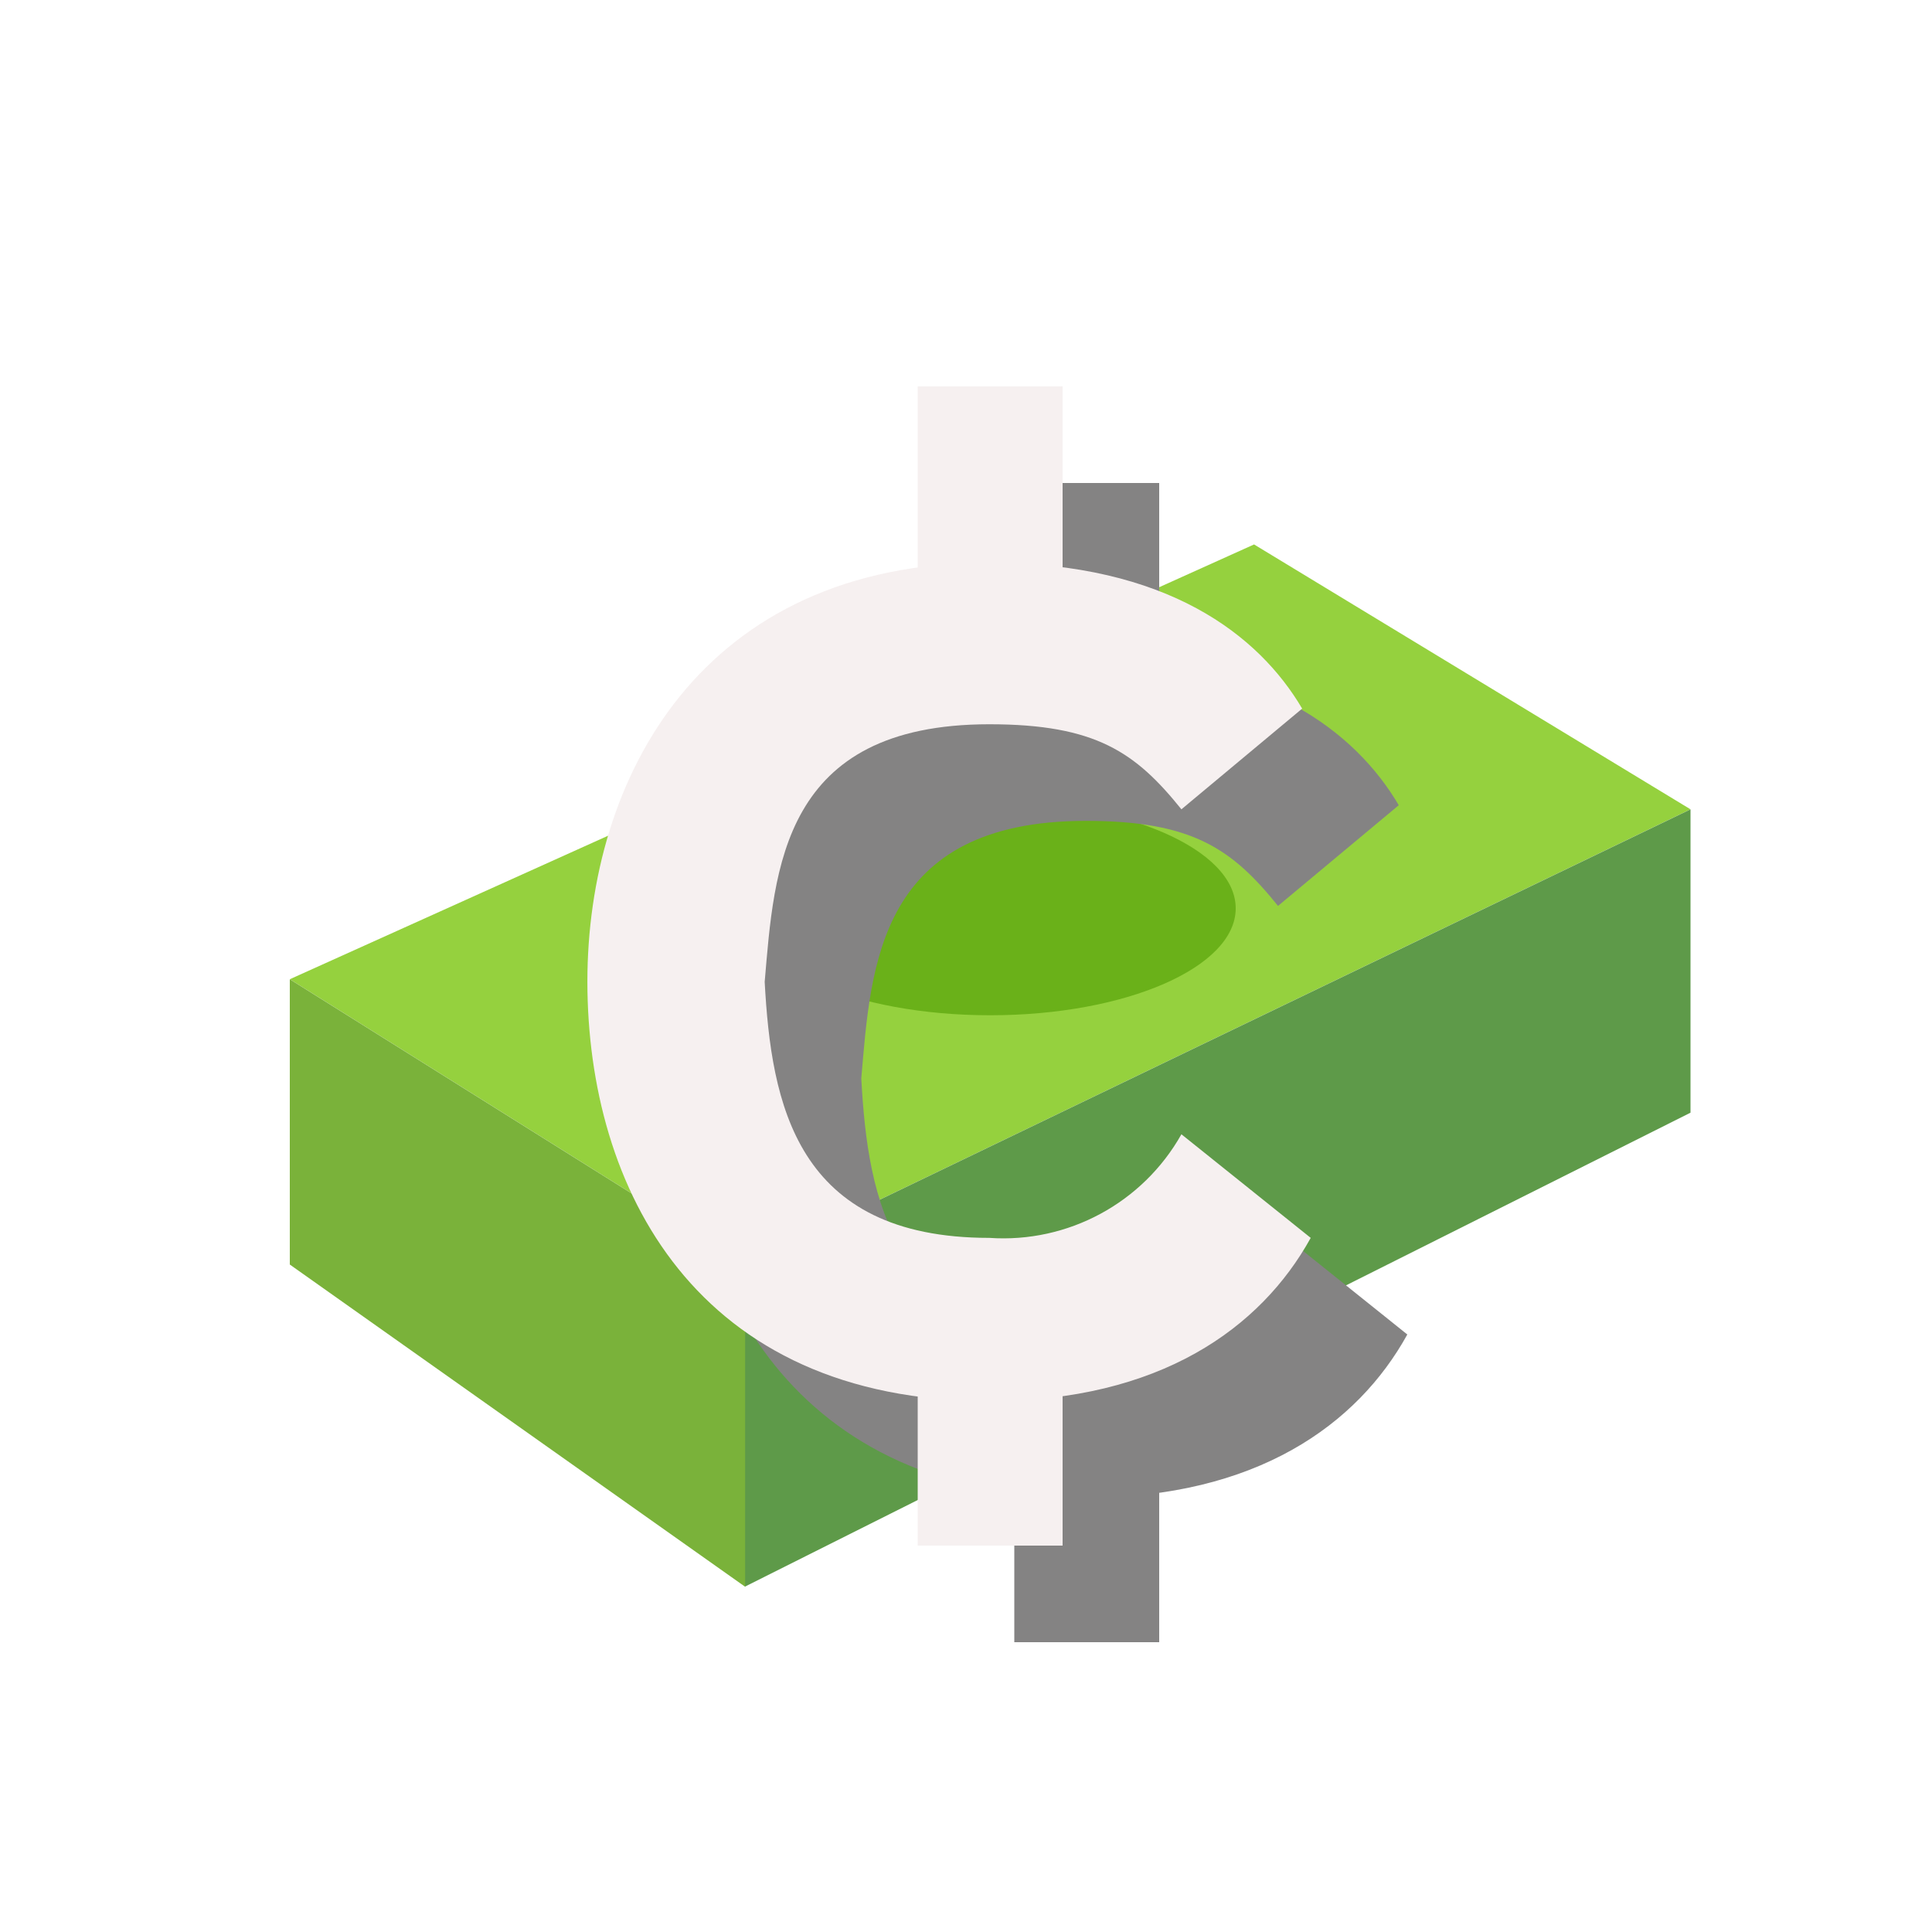
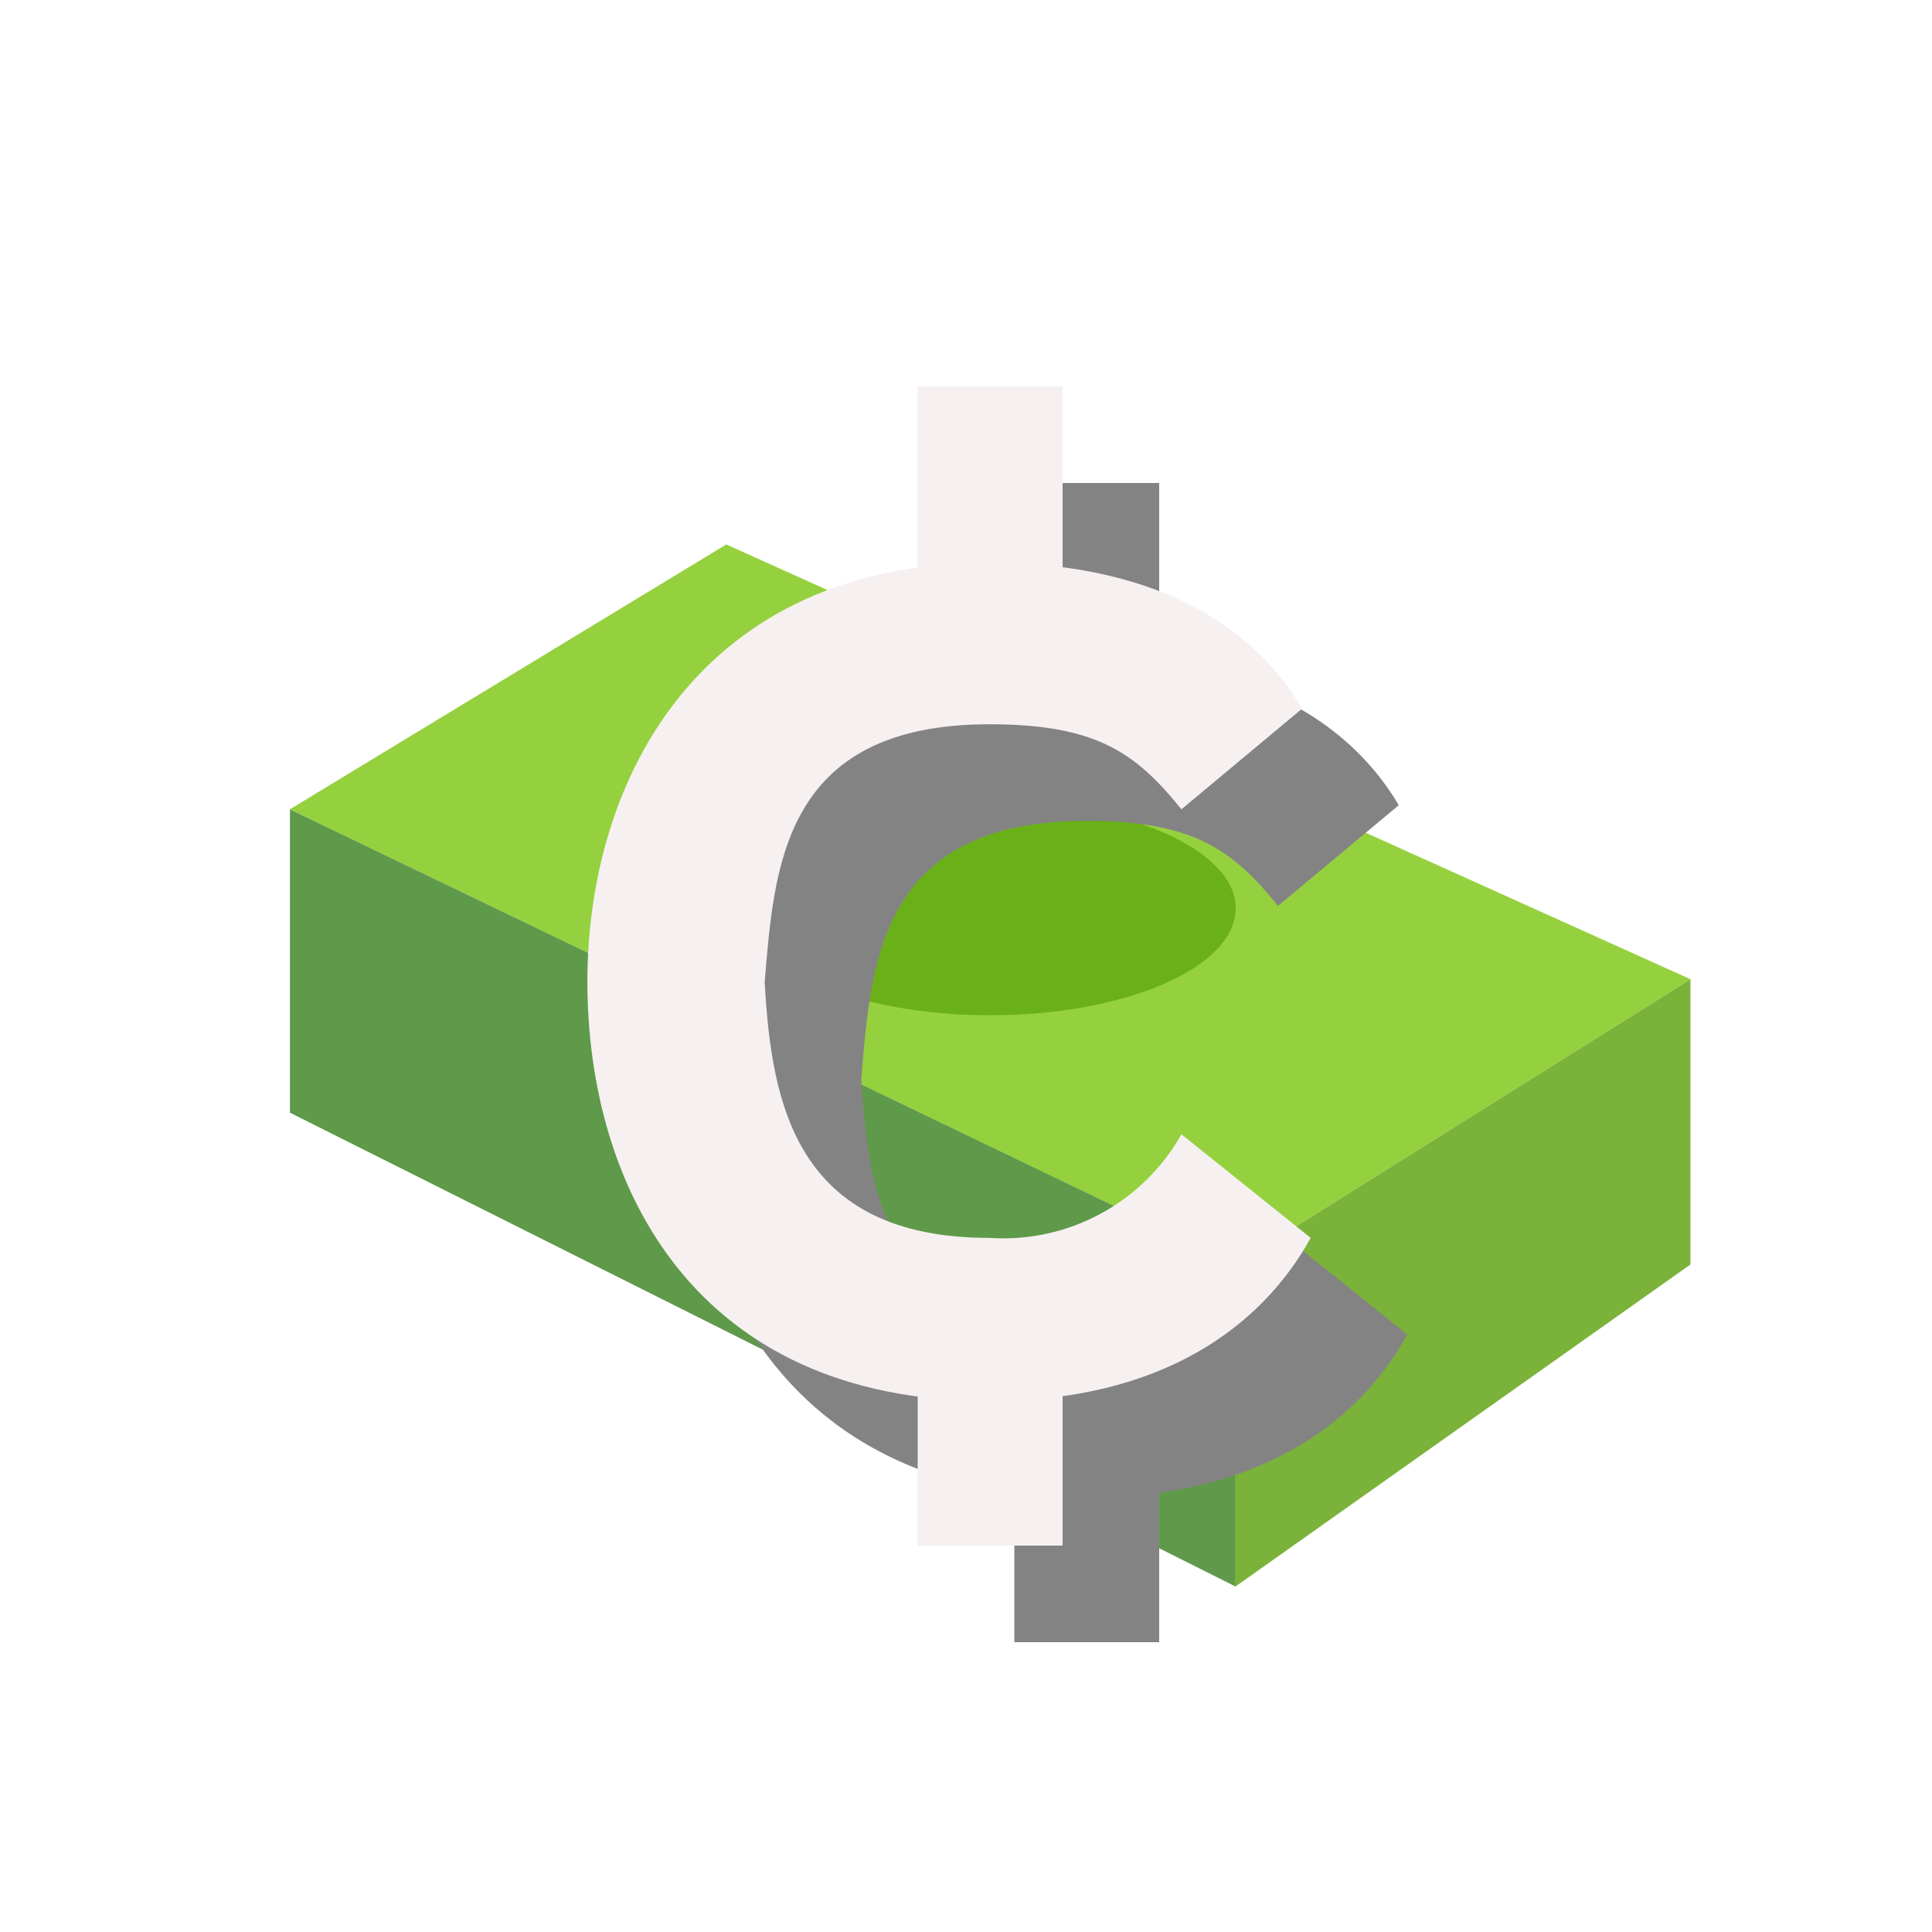
<svg xmlns="http://www.w3.org/2000/svg" width="40" height="40" viewBox="0 0 40 40">
  <defs>
-     <clipPath id="b">
+     <clipPath id="clip-Economy">
      <rect width="40" height="40" />
    </clipPath>
  </defs>
-   <g id="a">
-     <g transform="translate(6 11.272)">
-       <g transform="translate(0 0)">
-         <path d="M4,19.538l9.427,5.906L33,16.02l-9.036-5.484Z" transform="translate(-4 -10.536)" fill="#95d13e" />
-         <path d="M31.376,15.229v6.28L11.8,31.321l0-6.667Z" transform="translate(-2.376 -9.744)" fill="#5e9a49" />
-         <path d="M13.427,30.816,4,24.145V18.239l9.427,5.906Z" transform="translate(-4 -9.236)" fill="#7ab23a" />
+   <g id="Economy" clip-path="url(#clip-Economy)">
+     <g id="Economy-2" data-name="Economy" transform="translate(6 11.272)">
+       <g id="Group_2352" data-name="Group 2352" transform="translate(0 0)">
+         <path id="Path_264" data-name="Path 264" d="M33,19.538l-9.427,5.906L4,16.02l9.036-5.484Z" transform="translate(-3.999 -10.536)" fill="#95d13e" />
+         <path id="Path_267" data-name="Path 267" d="M11.8,15.229v6.28l19.579,9.811,0-6.667Z" transform="translate(-11.797 -9.744)" fill="#5e9a49" />
+         <path id="Path_265" data-name="Path 265" d="M4,30.816l9.427-6.672V18.239L4,24.145Z" transform="translate(15.572 -9.236)" fill="#7ab23a" />
      </g>
-       <ellipse cx="5.084" cy="2.214" rx="5.084" ry="2.214" transform="translate(9.416 5.32)" fill="#6ab119" />
+       <ellipse id="Ellipse_535" data-name="Ellipse 535" cx="5.084" cy="2.214" rx="5.084" ry="2.214" transform="translate(9.416 5.32)" fill="#6ab119" />
    </g>
-     <g transform="translate(2 2)">
-       <path d="M10.493-5.428c3.528,0,5.621-1.51,6.654-3.38L14.47-10.953a4.231,4.231,0,0,1-3.977,2.145c-4.015,0-4.514-2.792-4.651-5.3.2-2.338.349-5.334,4.651-5.334,2.208,0,3.031.586,3.977,1.761l2.5-2.085c-.889-1.51-2.782-3.021-6.482-3.021-5.965,0-8.317,4.459-8.317,8.678C2.176-9.839,4.413-5.428,10.493-5.428Z" transform="translate(9.99 34.437)" fill="#848383" />
-       <rect width="3" height="5" transform="translate(19 8)" fill="#848383" />
-       <rect width="3" height="5" transform="translate(19 27)" fill="#848383" />
+     <g id="Group_2374" data-name="Group 2374" transform="translate(2 2)">
+       <path id="Path_2182" data-name="Path 2182" d="M10.493-5.428c3.528,0,5.621-1.51,6.654-3.38L14.47-10.953a4.231,4.231,0,0,1-3.977,2.145c-4.015,0-4.514-2.792-4.651-5.3.2-2.338.349-5.334,4.651-5.334,2.208,0,3.031.586,3.977,1.761l2.5-2.085c-.889-1.51-2.782-3.021-6.482-3.021-5.965,0-8.317,4.459-8.317,8.678C2.176-9.839,4.413-5.428,10.493-5.428Z" transform="translate(9.99 34.437)" fill="#848383" />
+       <rect id="Rectangle_3960" data-name="Rectangle 3960" width="3" height="5" transform="translate(19 8)" fill="#848383" />
+       <rect id="Rectangle_3961" data-name="Rectangle 3961" width="3" height="5" transform="translate(19 27)" fill="#848383" />
    </g>
-     <path d="M10.493-5.428c3.528,0,5.621-1.51,6.654-3.38L14.47-10.953a4.231,4.231,0,0,1-3.977,2.145c-4.015,0-4.514-2.792-4.651-5.3.2-2.338.349-5.334,4.651-5.334,2.208,0,3.031.586,3.977,1.761l2.5-2.085c-.889-1.51-2.782-3.021-6.482-3.021-5.965,0-8.317,4.459-8.317,8.678C2.176-9.839,4.413-5.428,10.493-5.428Z" transform="translate(9.99 34.437)" fill="#f6f0f0" />
-     <rect width="3" height="5" transform="translate(19 8)" fill="#f6f0f0" />
-     <rect width="3" height="5" transform="translate(19 27)" fill="#f6f0f0" />
+     <g id="Group_2373" data-name="Group 2373">
+       <path id="Path_2182-2" data-name="Path 2182" d="M10.493-5.428c3.528,0,5.621-1.51,6.654-3.38L14.47-10.953a4.231,4.231,0,0,1-3.977,2.145c-4.015,0-4.514-2.792-4.651-5.3.2-2.338.349-5.334,4.651-5.334,2.208,0,3.031.586,3.977,1.761l2.5-2.085c-.889-1.51-2.782-3.021-6.482-3.021-5.965,0-8.317,4.459-8.317,8.678C2.176-9.839,4.413-5.428,10.493-5.428Z" transform="translate(9.99 34.437)" fill="#f6f0f0" />
+       <rect id="Rectangle_3960-2" data-name="Rectangle 3960" width="3" height="5" transform="translate(19 8)" fill="#f6f0f0" />
+       <rect id="Rectangle_3961-2" data-name="Rectangle 3961" width="3" height="5" transform="translate(19 27)" fill="#f6f0f0" />
+     </g>
  </g>
</svg>
